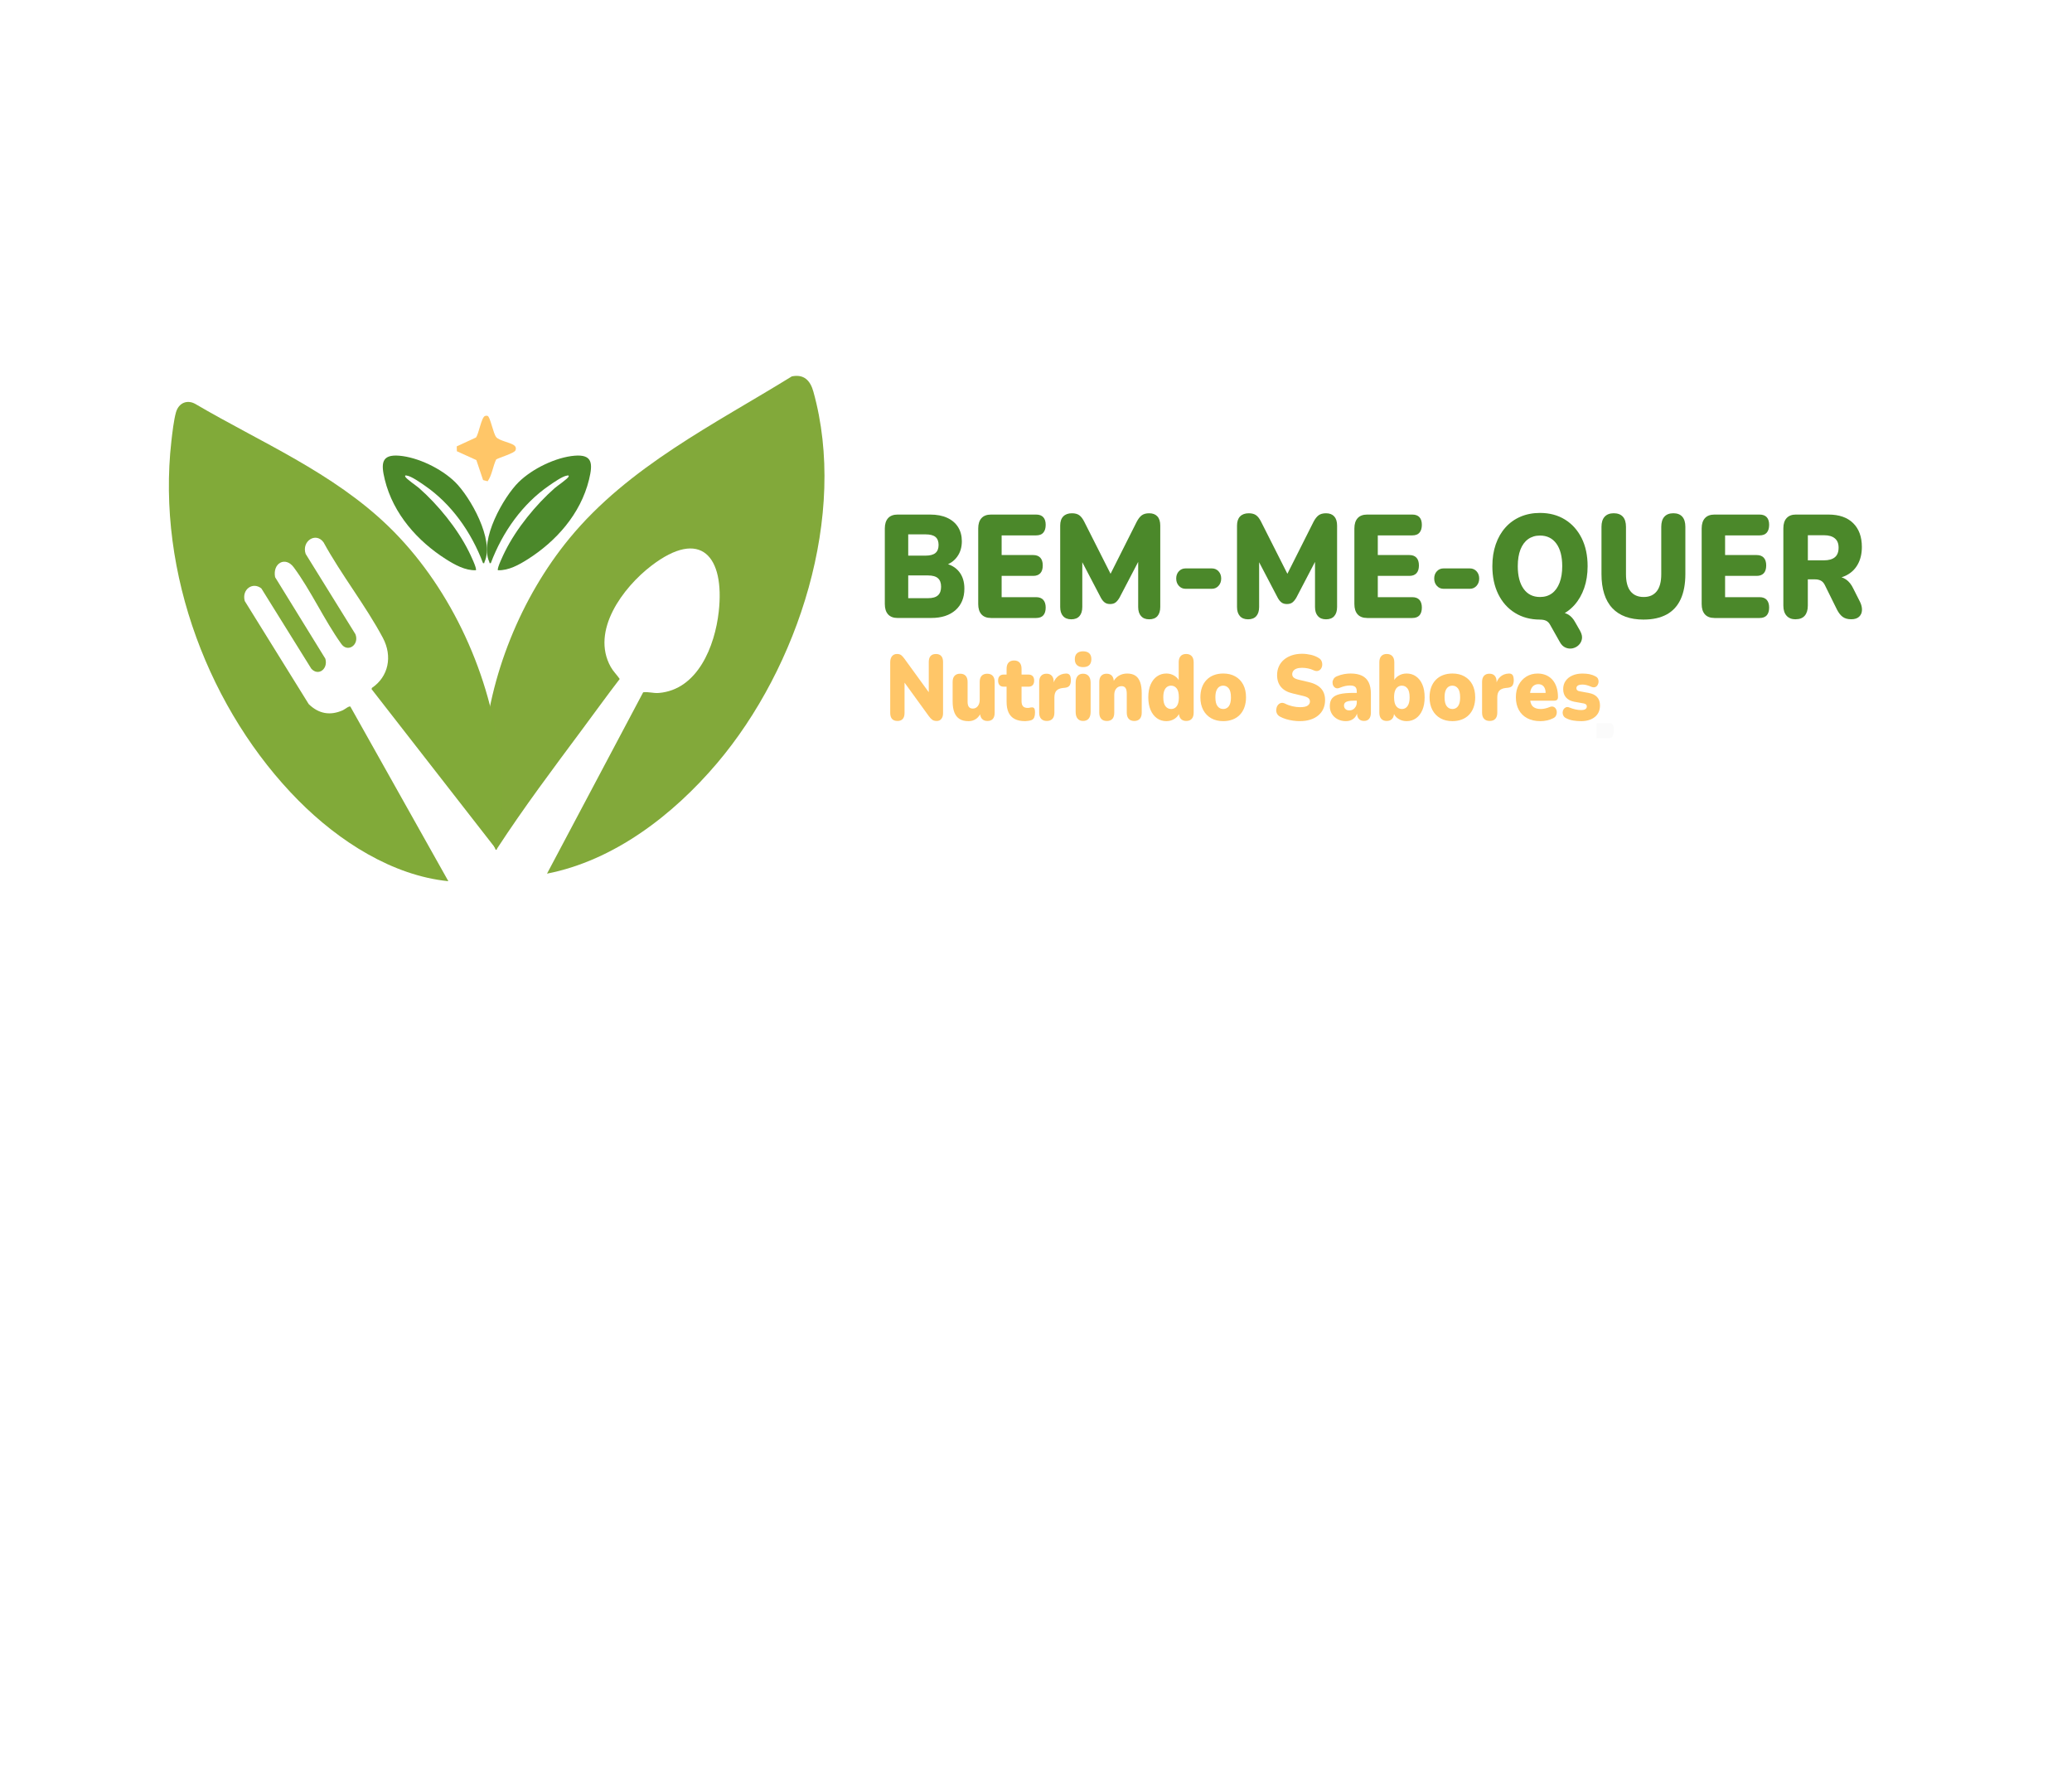
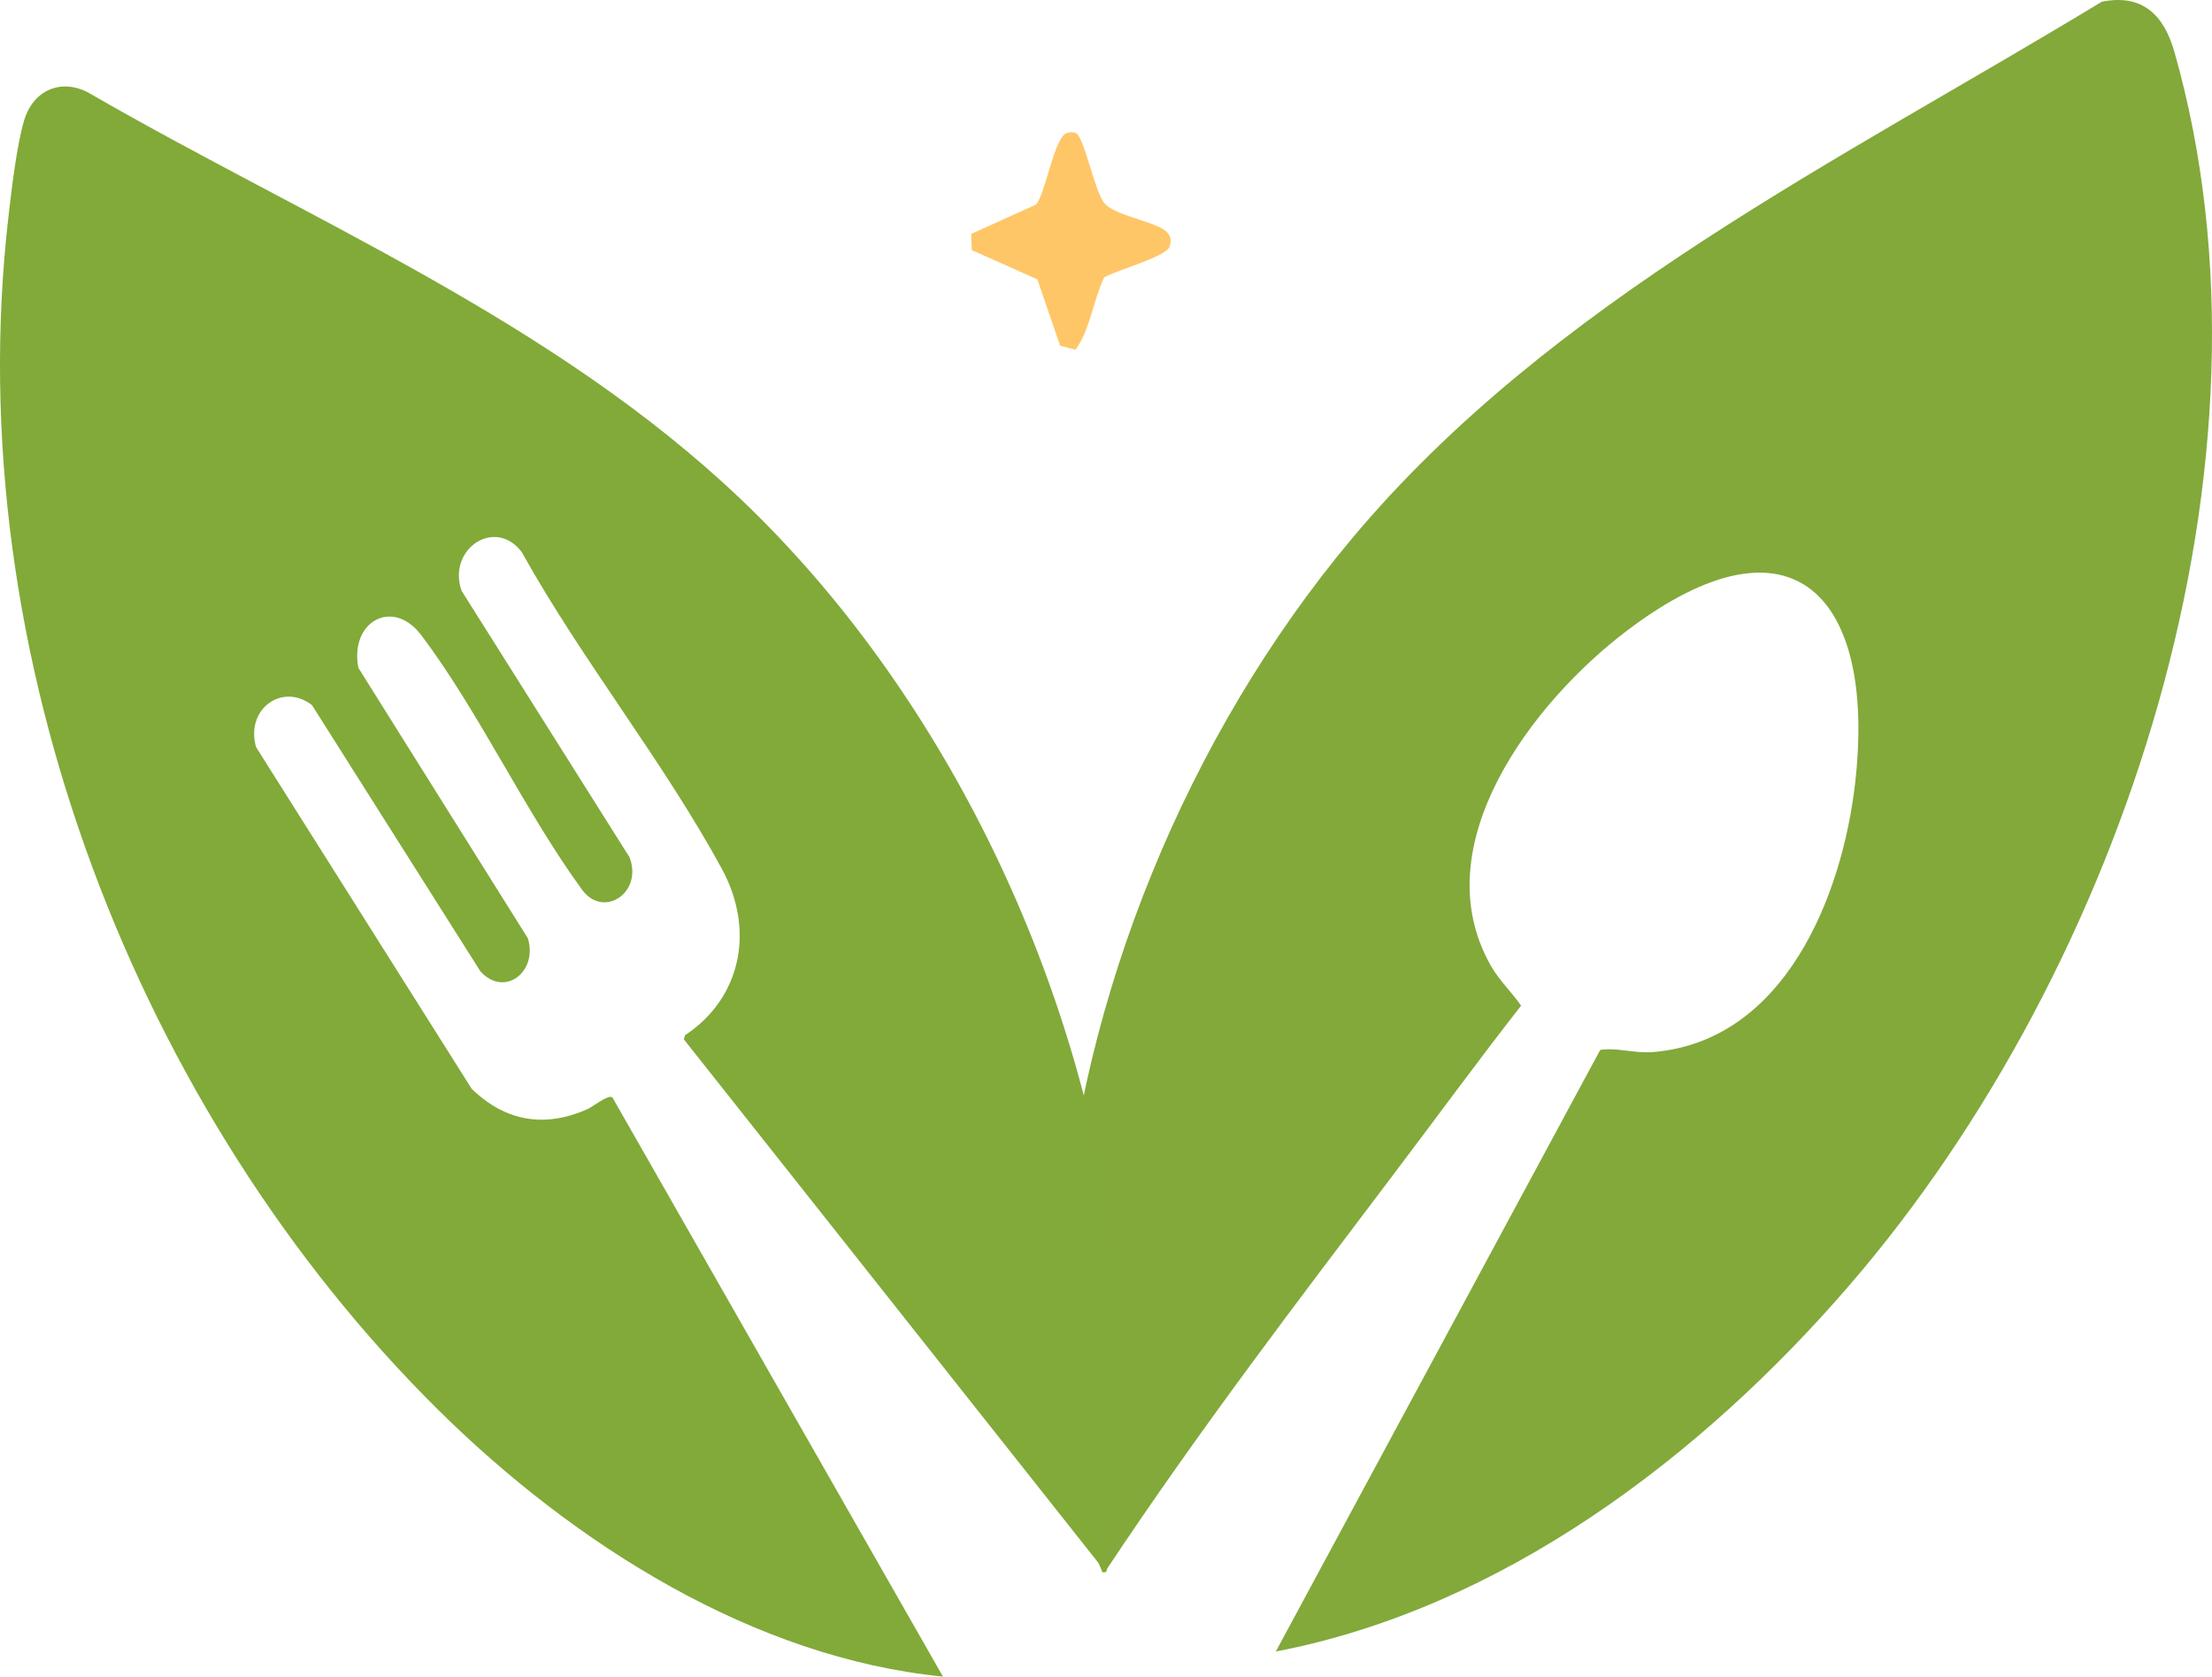
- <svg xmlns="http://www.w3.org/2000/svg" width="284" height="243" viewBox="0 0 284 243" fill="none">
-   <path d="M123.03 84.686C122.459 84.686 122.023 84.52 121.725 84.193C121.428 83.865 121.278 83.393 121.278 82.776V72.424C121.278 71.806 121.428 71.334 121.725 71.006C122.023 70.679 122.459 70.514 123.03 70.514H127.479C128.402 70.514 129.191 70.664 129.84 70.966C130.49 71.267 130.987 71.693 131.326 72.241C131.665 72.792 131.836 73.435 131.836 74.171C131.836 75.003 131.621 75.713 131.189 76.301C130.758 76.892 130.172 77.292 129.43 77.507V77.185C130.306 77.359 130.984 77.748 131.463 78.35C131.944 78.953 132.183 79.724 132.183 80.663C132.183 81.909 131.778 82.892 130.971 83.608C130.161 84.323 129.059 84.683 127.66 84.683H123.027L123.03 84.686ZM124.486 76.142H126.877C127.484 76.142 127.931 76.02 128.218 75.78C128.505 75.539 128.647 75.171 128.647 74.675C128.647 74.18 128.505 73.815 128.218 73.58C127.931 73.345 127.484 73.229 126.877 73.229H124.486V76.145V76.142ZM124.486 81.973H127.203C127.823 81.973 128.276 81.843 128.562 81.582C128.849 81.321 128.991 80.93 128.991 80.405C128.991 79.88 128.849 79.495 128.562 79.24C128.276 78.985 127.823 78.857 127.203 78.857H124.486V81.973Z" fill="#4B882A" />
-   <path d="M135.831 84.686C135.26 84.686 134.824 84.52 134.527 84.193C134.229 83.865 134.08 83.393 134.08 82.776V72.424C134.08 71.806 134.229 71.334 134.527 71.006C134.824 70.679 135.26 70.514 135.831 70.514H142.013C142.45 70.514 142.778 70.635 142.999 70.876C143.22 71.117 143.328 71.467 143.328 71.922C143.328 72.377 143.218 72.751 142.999 72.997C142.781 73.247 142.452 73.368 142.013 73.368H137.29V76.061H141.613C142.039 76.061 142.363 76.183 142.589 76.423C142.813 76.663 142.926 77.02 142.926 77.49C142.926 77.959 142.813 78.313 142.589 78.556C142.363 78.797 142.039 78.918 141.613 78.918H137.29V81.834H142.013C142.45 81.834 142.778 81.959 142.999 82.205C143.218 82.454 143.328 82.805 143.328 83.26C143.328 83.715 143.218 84.083 142.999 84.326C142.781 84.567 142.452 84.689 142.013 84.689H135.831V84.686Z" fill="#4B882A" />
-   <path d="M146.831 84.868C146.344 84.868 145.971 84.72 145.708 84.425C145.445 84.129 145.316 83.715 145.316 83.179V72.024C145.316 71.473 145.455 71.056 145.737 70.769C146.015 70.482 146.412 70.337 146.923 70.337C147.349 70.337 147.685 70.427 147.935 70.609C148.185 70.789 148.411 71.088 148.619 71.505L152.54 79.263H151.901L155.803 71.505C156.021 71.09 156.255 70.792 156.505 70.609C156.755 70.43 157.091 70.337 157.517 70.337C158.004 70.337 158.377 70.482 158.64 70.769C158.901 71.059 159.032 71.476 159.032 72.024V83.179C159.032 83.715 158.903 84.129 158.648 84.425C158.393 84.72 158.014 84.868 157.517 84.868C157.02 84.868 156.658 84.72 156.397 84.425C156.134 84.129 156.005 83.715 156.005 83.179V76.264H156.389L153.452 81.892C153.281 82.187 153.102 82.408 152.913 82.555C152.724 82.703 152.471 82.776 152.156 82.776C151.84 82.776 151.603 82.703 151.409 82.555C151.214 82.408 151.038 82.187 150.88 81.892L147.925 76.243H148.345V83.179C148.345 83.715 148.216 84.129 147.961 84.425C147.706 84.72 147.33 84.868 146.831 84.868Z" fill="#4B882A" />
-   <path d="M162.495 80.686C162.13 80.686 161.827 80.553 161.583 80.284C161.338 80.017 161.217 79.681 161.217 79.278C161.217 78.875 161.338 78.545 161.583 78.284C161.825 78.023 162.13 77.893 162.495 77.893H166.106C166.471 77.893 166.774 78.023 167.018 78.284C167.26 78.545 167.384 78.878 167.384 79.278C167.384 79.678 167.263 80.014 167.018 80.284C166.774 80.553 166.471 80.686 166.106 80.686H162.495Z" fill="#4B882A" />
-   <path d="M171.068 84.868C170.581 84.868 170.208 84.72 169.945 84.425C169.682 84.129 169.553 83.715 169.553 83.179V72.024C169.553 71.473 169.693 71.056 169.974 70.769C170.253 70.482 170.65 70.337 171.16 70.337C171.586 70.337 171.923 70.427 172.172 70.609C172.422 70.789 172.648 71.088 172.856 71.505L176.777 79.263H176.138L180.04 71.505C180.258 71.09 180.492 70.792 180.742 70.609C180.992 70.43 181.329 70.337 181.755 70.337C182.241 70.337 182.615 70.482 182.878 70.769C183.138 71.059 183.269 71.476 183.269 72.024V83.179C183.269 83.715 183.141 84.129 182.885 84.425C182.63 84.72 182.252 84.868 181.755 84.868C181.258 84.868 180.895 84.72 180.634 84.425C180.372 84.129 180.243 83.715 180.243 83.179V76.264H180.627L177.689 81.892C177.518 82.187 177.34 82.408 177.15 82.555C176.961 82.703 176.708 82.776 176.393 82.776C176.077 82.776 175.841 82.703 175.646 82.555C175.451 82.408 175.275 82.187 175.118 81.892L172.162 76.243H172.583V83.179C172.583 83.715 172.454 84.129 172.199 84.425C171.944 84.72 171.568 84.868 171.068 84.868Z" fill="#4B882A" />
-   <path d="M187.39 84.686C186.819 84.686 186.383 84.52 186.086 84.193C185.789 83.865 185.639 83.393 185.639 82.776V72.424C185.639 71.806 185.789 71.334 186.086 71.006C186.383 70.679 186.819 70.514 187.39 70.514H193.572C194.009 70.514 194.337 70.635 194.558 70.876C194.779 71.117 194.887 71.467 194.887 71.922C194.887 72.377 194.777 72.751 194.558 72.997C194.34 73.247 194.011 73.368 193.572 73.368H188.849V76.061H193.173C193.599 76.061 193.922 76.183 194.148 76.423C194.372 76.663 194.485 77.02 194.485 77.49C194.485 77.959 194.372 78.313 194.148 78.556C193.922 78.797 193.599 78.918 193.173 78.918H188.849V81.834H193.572C194.009 81.834 194.337 81.959 194.558 82.205C194.777 82.454 194.887 82.805 194.887 83.26C194.887 83.715 194.777 84.083 194.558 84.326C194.34 84.567 194.011 84.689 193.572 84.689H187.39V84.686Z" fill="#4B882A" />
-   <path d="M197.859 80.686C197.493 80.686 197.191 80.553 196.946 80.284C196.702 80.017 196.581 79.681 196.581 79.278C196.581 78.875 196.702 78.545 196.946 78.284C197.188 78.023 197.493 77.893 197.859 77.893H201.469C201.835 77.893 202.137 78.023 202.382 78.284C202.623 78.545 202.747 78.878 202.747 79.278C202.747 79.678 202.626 80.014 202.382 80.284C202.137 80.553 201.835 80.686 201.469 80.686H197.859Z" fill="#4B882A" />
-   <path d="M211.083 84.906C209.781 84.906 208.64 84.602 207.654 83.99C206.668 83.382 205.905 82.526 205.363 81.428C204.822 80.33 204.551 79.049 204.551 77.588C204.551 76.49 204.706 75.49 205.016 74.594C205.327 73.696 205.771 72.925 206.347 72.282C206.925 71.638 207.614 71.145 208.416 70.803C209.218 70.462 210.107 70.29 211.08 70.29C212.382 70.29 213.52 70.592 214.499 71.195C215.477 71.798 216.239 72.647 216.786 73.736C217.333 74.829 217.607 76.113 217.607 77.585C217.607 78.684 217.452 79.683 217.141 80.579C216.831 81.475 216.387 82.251 215.811 82.9C215.232 83.55 214.543 84.045 213.741 84.387C212.939 84.729 212.05 84.9 211.078 84.9L211.083 84.906ZM211.083 81.811C211.727 81.811 212.274 81.643 212.724 81.309C213.173 80.976 213.52 80.492 213.762 79.863C214.004 79.234 214.128 78.475 214.128 77.591C214.128 76.264 213.86 75.232 213.326 74.496C212.789 73.76 212.043 73.391 211.083 73.391C210.449 73.391 209.907 73.557 209.45 73.884C208.995 74.212 208.645 74.687 208.401 75.31C208.159 75.933 208.035 76.692 208.035 77.591C208.035 78.918 208.303 79.953 208.837 80.695C209.371 81.44 210.12 81.811 211.08 81.811H211.083ZM216.589 86.474C216.807 86.877 216.886 87.242 216.826 87.569C216.765 87.897 216.616 88.175 216.379 88.404C216.142 88.633 215.861 88.778 215.54 88.847C215.217 88.914 214.898 88.882 214.583 88.746C214.267 88.613 214.004 88.358 213.799 87.981L212.45 85.59C212.316 85.349 212.14 85.175 211.922 85.068C211.703 84.961 211.417 84.909 211.064 84.909L213.563 83.883C214.109 83.883 214.572 83.993 214.948 84.213C215.324 84.433 215.648 84.793 215.916 85.288L216.592 86.474H216.589Z" fill="#4B882A" />
-   <path d="M225.288 84.906C224.352 84.906 223.524 84.775 222.808 84.515C222.091 84.254 221.486 83.862 220.994 83.338C220.502 82.816 220.132 82.161 219.882 81.379C219.632 80.593 219.508 79.686 219.508 78.655V72.203C219.508 71.586 219.653 71.122 219.947 70.806C220.239 70.49 220.652 70.334 221.189 70.334C221.725 70.334 222.151 70.49 222.438 70.806C222.724 71.122 222.866 71.586 222.866 72.203V78.695C222.866 79.727 223.074 80.504 223.487 81.025C223.9 81.547 224.502 81.811 225.293 81.811C226.085 81.811 226.666 81.55 227.082 81.025C227.494 80.504 227.702 79.727 227.702 78.695V72.203C227.702 71.586 227.844 71.122 228.131 70.806C228.417 70.49 228.828 70.334 229.362 70.334C229.895 70.334 230.303 70.49 230.584 70.806C230.863 71.122 231.005 71.586 231.005 72.203V78.655C231.005 80.034 230.789 81.191 230.358 82.121C229.927 83.051 229.285 83.749 228.433 84.21C227.581 84.671 226.537 84.903 225.296 84.903L225.288 84.906Z" fill="#4B882A" />
-   <path d="M234.992 84.686C234.421 84.686 233.984 84.52 233.687 84.193C233.39 83.865 233.24 83.393 233.24 82.776V72.424C233.24 71.806 233.39 71.334 233.687 71.006C233.984 70.679 234.421 70.514 234.992 70.514H241.174C241.61 70.514 241.939 70.635 242.16 70.876C242.381 71.117 242.489 71.467 242.489 71.922C242.489 72.377 242.378 72.751 242.16 72.997C241.942 73.247 241.613 73.368 241.174 73.368H236.451V76.061H240.774C241.2 76.061 241.524 76.183 241.75 76.423C241.973 76.663 242.086 77.02 242.086 77.49C242.086 77.959 241.973 78.313 241.75 78.556C241.524 78.797 241.2 78.918 240.774 78.918H236.451V81.834H241.174C241.61 81.834 241.939 81.959 242.16 82.205C242.378 82.454 242.489 82.805 242.489 83.26C242.489 83.715 242.378 84.083 242.16 84.326C241.942 84.567 241.613 84.689 241.174 84.689H234.992V84.686Z" fill="#4B882A" />
-   <path d="M246.117 84.868C245.581 84.868 245.168 84.703 244.876 84.376C244.584 84.048 244.437 83.587 244.437 82.999V72.386C244.437 71.783 244.587 71.319 244.884 70.998C245.181 70.676 245.599 70.514 246.133 70.514H250.619C252.079 70.514 253.207 70.905 254.004 71.69C254.8 72.476 255.197 73.562 255.197 74.957C255.197 75.855 255.019 76.635 254.658 77.298C254.301 77.962 253.783 78.472 253.107 78.826C252.431 79.182 251.603 79.359 250.617 79.359L250.764 78.996H251.64C252.163 78.996 252.626 79.133 253.025 79.408C253.428 79.683 253.762 80.101 254.027 80.663L254.94 82.471C255.134 82.86 255.226 83.239 255.213 83.608C255.2 83.976 255.071 84.277 254.821 84.512C254.572 84.746 254.211 84.862 253.735 84.862C253.259 84.862 252.875 84.755 252.578 84.541C252.281 84.326 252.016 83.99 251.784 83.535L250.125 80.179C249.98 79.883 249.794 79.68 249.567 79.565C249.341 79.452 249.084 79.394 248.792 79.394H247.79V82.993C247.79 83.584 247.65 84.042 247.372 84.37C247.093 84.697 246.672 84.862 246.112 84.862L246.117 84.868ZM247.795 76.785H250.02C250.664 76.785 251.156 76.643 251.498 76.362C251.837 76.081 252.008 75.646 252.008 75.055C252.008 74.464 251.837 74.067 251.498 73.78C251.156 73.493 250.664 73.348 250.02 73.348H247.795V76.785Z" fill="#4B882A" />
-   <path d="M123.006 98.797C122.683 98.797 122.438 98.704 122.27 98.519C122.102 98.333 122.018 98.058 122.018 97.693V90.775C122.018 90.404 122.102 90.117 122.27 89.917C122.438 89.717 122.662 89.619 122.938 89.619C123.183 89.619 123.374 89.671 123.514 89.772C123.653 89.874 123.806 90.045 123.974 90.279L127.627 95.308H127.303V90.711C127.303 90.355 127.385 90.085 127.55 89.9C127.716 89.714 127.958 89.622 128.281 89.622C128.605 89.622 128.847 89.714 129.012 89.9C129.178 90.085 129.26 90.358 129.26 90.711V97.745C129.26 98.067 129.183 98.322 129.028 98.513C128.876 98.704 128.668 98.8 128.405 98.8C128.142 98.8 127.939 98.748 127.79 98.641C127.64 98.533 127.479 98.368 127.311 98.139L123.658 93.099H123.982V97.696C123.982 98.061 123.9 98.336 123.735 98.522C123.569 98.707 123.327 98.8 123.004 98.8L123.006 98.797Z" fill="#FFC668" />
-   <path d="M132.728 98.823C132.236 98.823 131.834 98.725 131.518 98.525C131.203 98.325 130.966 98.029 130.811 97.629C130.653 97.232 130.574 96.728 130.574 96.119V93.453C130.574 93.079 130.664 92.798 130.84 92.61C131.016 92.418 131.271 92.323 131.6 92.323C131.928 92.323 132.184 92.418 132.36 92.61C132.536 92.801 132.625 93.082 132.625 93.453V96.183C132.625 96.487 132.683 96.716 132.799 96.87C132.915 97.024 133.093 97.099 133.341 97.099C133.617 97.099 133.843 96.989 134.019 96.769C134.195 96.548 134.285 96.255 134.285 95.893V93.456C134.285 93.082 134.374 92.801 134.55 92.613C134.726 92.421 134.981 92.326 135.31 92.326C135.639 92.326 135.894 92.421 136.07 92.613C136.246 92.804 136.336 93.085 136.336 93.456V97.658C136.336 98.42 136.004 98.8 135.344 98.8C135.021 98.8 134.771 98.702 134.595 98.507C134.419 98.313 134.329 98.029 134.329 97.658V96.922L134.513 97.545C134.345 97.96 134.108 98.278 133.806 98.499C133.504 98.719 133.143 98.829 132.728 98.829V98.823Z" fill="#FFC668" />
-   <path d="M140.504 98.823C139.928 98.823 139.455 98.725 139.081 98.53C138.708 98.336 138.429 98.041 138.245 97.649C138.061 97.255 137.969 96.763 137.969 96.171V94.102H137.577C137.333 94.102 137.141 94.03 137.007 93.888C136.873 93.743 136.804 93.537 136.804 93.264C136.804 92.992 136.873 92.789 137.007 92.65C137.141 92.511 137.33 92.441 137.577 92.441H137.969V91.653C137.969 91.282 138.056 90.998 138.235 90.804C138.411 90.61 138.663 90.511 138.995 90.511C139.326 90.511 139.578 90.61 139.755 90.804C139.931 90.998 140.02 91.282 140.02 91.653V92.441H140.964C141.217 92.441 141.411 92.511 141.545 92.65C141.68 92.789 141.748 92.995 141.748 93.264C141.748 93.534 141.68 93.743 141.545 93.888C141.411 94.032 141.217 94.102 140.964 94.102H140.02V96.096C140.02 96.409 140.089 96.641 140.223 96.789C140.357 96.936 140.57 97.012 140.862 97.012C140.97 97.012 141.072 97 141.172 96.974C141.272 96.948 141.364 96.936 141.448 96.936C141.572 96.928 141.672 96.968 141.748 97.058C141.824 97.148 141.864 97.348 141.864 97.661C141.864 97.916 141.829 98.127 141.761 98.301C141.693 98.475 141.569 98.6 141.393 98.675C141.285 98.719 141.14 98.754 140.956 98.782C140.772 98.811 140.622 98.826 140.507 98.826L140.504 98.823Z" fill="#FFC668" />
-   <path d="M143.486 98.797C143.147 98.797 142.889 98.698 142.707 98.504C142.526 98.31 142.437 98.026 142.437 97.655V93.453C142.437 93.087 142.523 92.809 142.697 92.615C142.87 92.421 143.118 92.322 143.441 92.322C143.764 92.322 144.009 92.421 144.177 92.615C144.346 92.809 144.43 93.09 144.43 93.453V93.974H144.314C144.39 93.467 144.588 93.064 144.908 92.769C145.227 92.473 145.624 92.317 146.1 92.299C146.323 92.29 146.489 92.351 146.602 92.482C146.712 92.612 146.773 92.856 146.781 93.212C146.781 93.516 146.723 93.757 146.607 93.937C146.491 94.113 146.273 94.221 145.95 94.252L145.684 94.279C145.277 94.322 144.982 94.447 144.798 94.652C144.614 94.861 144.522 95.165 144.522 95.574V97.655C144.522 98.029 144.432 98.31 144.256 98.504C144.08 98.698 143.822 98.797 143.483 98.797H143.486Z" fill="#FFC668" />
-   <path d="M148.451 91.421C148.09 91.421 147.812 91.329 147.614 91.143C147.417 90.957 147.32 90.685 147.32 90.332C147.32 89.978 147.417 89.717 147.614 89.532C147.809 89.346 148.088 89.253 148.451 89.253C148.813 89.253 149.111 89.346 149.303 89.532C149.495 89.717 149.589 89.984 149.589 90.332C149.589 90.679 149.492 90.957 149.303 91.143C149.111 91.329 148.827 91.421 148.451 91.421ZM148.451 98.797C148.127 98.797 147.877 98.69 147.701 98.478C147.525 98.267 147.436 97.962 147.436 97.565V93.554C147.436 93.157 147.525 92.853 147.701 92.641C147.877 92.43 148.127 92.323 148.451 92.323C148.774 92.323 149.037 92.43 149.216 92.641C149.397 92.853 149.487 93.157 149.487 93.554V97.565C149.487 97.962 149.397 98.267 149.221 98.478C149.045 98.69 148.787 98.797 148.451 98.797Z" fill="#FFC668" />
-   <path d="M151.688 98.797C151.364 98.797 151.115 98.698 150.938 98.504C150.762 98.31 150.673 98.026 150.673 97.655V93.453C150.673 93.088 150.76 92.809 150.933 92.615C151.107 92.421 151.354 92.323 151.677 92.323C152.001 92.323 152.245 92.421 152.414 92.615C152.582 92.809 152.666 93.091 152.666 93.453V94.05L152.54 93.528C152.724 93.131 152.987 92.827 153.329 92.615C153.671 92.404 154.06 92.299 154.499 92.299C154.938 92.299 155.325 92.395 155.617 92.586C155.908 92.778 156.127 93.073 156.274 93.476C156.419 93.879 156.492 94.383 156.492 94.992V97.658C156.492 98.032 156.403 98.313 156.227 98.507C156.05 98.701 155.795 98.8 155.467 98.8C155.138 98.8 154.883 98.701 154.707 98.507C154.531 98.313 154.441 98.029 154.441 97.658V95.082C154.441 94.702 154.381 94.43 154.262 94.27C154.144 94.111 153.968 94.029 153.739 94.029C153.431 94.029 153.187 94.137 153.003 94.354C152.819 94.569 152.727 94.861 152.727 95.224V97.661C152.727 98.423 152.382 98.803 151.691 98.803L151.688 98.797Z" fill="#FFC668" />
-   <path d="M159.866 98.823C159.382 98.823 158.954 98.693 158.583 98.429C158.209 98.165 157.918 97.788 157.707 97.299C157.497 96.809 157.392 96.229 157.392 95.56C157.392 94.89 157.497 94.29 157.707 93.809C157.918 93.325 158.209 92.954 158.583 92.691C158.956 92.43 159.382 92.296 159.866 92.296C160.289 92.296 160.668 92.407 161.007 92.627C161.347 92.847 161.573 93.131 161.686 93.476H161.56V90.76C161.56 90.39 161.649 90.106 161.825 89.911C162.001 89.717 162.256 89.619 162.585 89.619C162.914 89.619 163.158 89.717 163.34 89.911C163.521 90.106 163.611 90.39 163.611 90.76V97.655C163.611 98.029 163.524 98.31 163.35 98.504C163.177 98.698 162.927 98.797 162.596 98.797C162.264 98.797 162.022 98.698 161.846 98.504C161.67 98.31 161.581 98.026 161.581 97.655V96.931L161.707 97.554C161.599 97.933 161.375 98.241 161.034 98.475C160.692 98.707 160.303 98.823 159.863 98.823H159.866ZM160.523 97.16C160.731 97.16 160.915 97.102 161.076 96.989C161.236 96.876 161.362 96.702 161.449 96.467C161.539 96.235 161.581 95.931 161.581 95.56C161.581 94.992 161.481 94.583 161.281 94.334C161.081 94.085 160.829 93.96 160.521 93.96C160.313 93.96 160.129 94.015 159.969 94.125C159.808 94.235 159.682 94.406 159.587 94.638C159.495 94.87 159.448 95.177 159.448 95.56C159.448 96.119 159.548 96.525 159.748 96.78C159.948 97.035 160.205 97.16 160.518 97.16H160.523Z" fill="#FFC668" />
-   <path d="M167.663 98.823C167.034 98.823 166.485 98.693 166.017 98.429C165.548 98.165 165.183 97.788 164.923 97.299C164.662 96.809 164.531 96.229 164.531 95.56C164.531 95.052 164.604 94.597 164.749 94.195C164.894 93.792 165.107 93.45 165.383 93.166C165.659 92.882 165.99 92.667 166.374 92.519C166.758 92.372 167.187 92.296 167.665 92.296C168.294 92.296 168.843 92.427 169.311 92.691C169.78 92.954 170.142 93.328 170.4 93.815C170.658 94.302 170.787 94.884 170.787 95.56C170.787 96.058 170.713 96.513 170.568 96.919C170.424 97.325 170.213 97.67 169.94 97.954C169.666 98.238 169.338 98.452 168.949 98.6C168.559 98.748 168.133 98.823 167.665 98.823H167.663ZM167.663 97.159C167.87 97.159 168.054 97.102 168.215 96.989C168.375 96.876 168.502 96.702 168.588 96.467C168.678 96.235 168.72 95.931 168.72 95.56C168.72 94.992 168.62 94.583 168.42 94.334C168.22 94.085 167.968 93.96 167.66 93.96C167.452 93.96 167.268 94.015 167.108 94.125C166.947 94.235 166.821 94.406 166.727 94.638C166.634 94.87 166.587 95.177 166.587 95.56C166.587 96.119 166.687 96.525 166.887 96.78C167.087 97.035 167.344 97.159 167.657 97.159H167.663Z" fill="#FFC668" />
-   <path d="M178.181 98.823C177.873 98.823 177.553 98.8 177.219 98.753C176.885 98.707 176.569 98.637 176.269 98.545C175.969 98.452 175.701 98.342 175.462 98.214C175.254 98.104 175.11 97.959 175.023 97.777C174.936 97.594 174.907 97.403 174.931 97.2C174.954 96.997 175.018 96.817 175.125 96.661C175.233 96.504 175.375 96.397 175.551 96.342C175.728 96.287 175.927 96.316 176.151 96.426C176.443 96.58 176.774 96.696 177.142 96.783C177.51 96.87 177.858 96.91 178.178 96.91C178.686 96.91 179.041 96.838 179.243 96.687C179.446 96.539 179.548 96.354 179.548 96.133C179.548 95.939 179.477 95.783 179.335 95.664C179.193 95.545 178.941 95.444 178.581 95.36L177.234 95.041C176.498 94.873 175.948 94.574 175.588 94.151C175.228 93.728 175.046 93.183 175.046 92.514C175.046 92.073 175.128 91.673 175.294 91.314C175.459 90.954 175.693 90.647 175.996 90.392C176.298 90.137 176.661 89.943 177.079 89.801C177.497 89.662 177.965 89.592 178.478 89.592C178.878 89.592 179.283 89.642 179.693 89.737C180.103 89.836 180.458 89.981 180.758 90.175C180.934 90.276 181.06 90.415 181.139 90.595C181.216 90.772 181.247 90.957 181.231 91.149C181.216 91.34 181.155 91.505 181.053 91.65C180.95 91.795 180.811 91.891 180.637 91.937C180.464 91.983 180.258 91.951 180.022 91.841C179.798 91.731 179.548 91.65 179.267 91.595C178.986 91.54 178.715 91.514 178.454 91.514C178.17 91.514 177.929 91.549 177.729 91.621C177.529 91.693 177.376 91.798 177.274 91.931C177.171 92.067 177.119 92.224 177.119 92.401C177.119 92.577 177.187 92.728 177.321 92.85C177.455 92.972 177.702 93.076 178.065 93.16L179.401 93.476C180.145 93.653 180.703 93.945 181.071 94.351C181.439 94.757 181.623 95.287 181.623 95.939C181.623 96.38 181.542 96.777 181.381 97.133C181.221 97.49 180.989 97.791 180.69 98.04C180.39 98.29 180.03 98.484 179.606 98.617C179.183 98.753 178.707 98.82 178.178 98.82L178.181 98.823Z" fill="#FFC668" />
-   <path d="M184.493 98.823C184.053 98.823 183.669 98.733 183.336 98.556C183.002 98.38 182.741 98.136 182.552 97.826C182.363 97.516 182.271 97.165 182.271 96.765C182.271 96.307 182.378 95.948 182.594 95.687C182.81 95.426 183.154 95.238 183.63 95.122C184.106 95.009 184.74 94.951 185.531 94.951H186.165V96.018H185.531C185.231 96.018 184.984 96.041 184.787 96.087C184.59 96.133 184.448 96.206 184.356 96.305C184.264 96.403 184.216 96.528 184.216 96.678C184.216 96.873 184.28 97.035 184.406 97.159C184.532 97.287 184.716 97.351 184.953 97.351C185.145 97.351 185.316 97.304 185.465 97.212C185.615 97.119 185.736 96.989 185.828 96.823C185.92 96.658 185.968 96.467 185.968 96.247V94.774C185.968 94.47 185.897 94.253 185.755 94.128C185.613 94.001 185.368 93.937 185.024 93.937C184.84 93.937 184.632 93.96 184.401 94.006C184.169 94.053 183.914 94.137 183.63 94.253C183.422 94.337 183.246 94.351 183.099 94.29C182.954 94.232 182.839 94.131 182.76 93.986C182.678 93.841 182.641 93.685 182.644 93.516C182.647 93.348 182.697 93.186 182.794 93.032C182.888 92.879 183.038 92.763 183.238 92.676C183.606 92.522 183.946 92.421 184.259 92.372C184.569 92.32 184.855 92.296 185.116 92.296C185.744 92.296 186.265 92.395 186.678 92.595C187.088 92.795 187.396 93.099 187.598 93.508C187.801 93.919 187.903 94.447 187.903 95.087V97.652C187.903 98.026 187.822 98.307 187.661 98.501C187.501 98.695 187.267 98.794 186.959 98.794C186.651 98.794 186.404 98.695 186.239 98.501C186.073 98.307 185.991 98.023 185.991 97.652V97.322L186.06 97.499C186.02 97.771 185.934 98.003 185.794 98.197C185.655 98.391 185.476 98.545 185.252 98.655C185.029 98.765 184.777 98.82 184.493 98.82V98.823Z" fill="#FFC668" />
-   <path d="M192.797 98.823C192.358 98.823 191.968 98.707 191.627 98.475C191.285 98.243 191.061 97.936 190.953 97.554L191.08 97.032V97.655C191.08 98.029 190.993 98.31 190.819 98.504C190.646 98.698 190.399 98.797 190.075 98.797C189.752 98.797 189.494 98.698 189.32 98.504C189.147 98.31 189.06 98.026 189.06 97.655V90.76C189.06 90.39 189.149 90.106 189.326 89.911C189.502 89.717 189.752 89.619 190.075 89.619C190.399 89.619 190.661 89.717 190.84 89.911C191.022 90.106 191.111 90.39 191.111 90.76V93.476H190.972C191.087 93.128 191.314 92.847 191.65 92.627C191.987 92.407 192.368 92.296 192.792 92.296C193.283 92.296 193.715 92.427 194.088 92.691C194.461 92.954 194.751 93.325 194.958 93.809C195.166 94.29 195.269 94.876 195.269 95.56C195.269 96.244 195.166 96.809 194.958 97.299C194.751 97.788 194.461 98.165 194.088 98.429C193.715 98.69 193.283 98.823 192.792 98.823H192.797ZM192.152 97.16C192.36 97.16 192.542 97.102 192.699 96.989C192.857 96.876 192.981 96.702 193.073 96.467C193.165 96.235 193.212 95.931 193.212 95.56C193.212 94.992 193.112 94.583 192.912 94.334C192.713 94.085 192.46 93.96 192.152 93.96C191.945 93.96 191.761 94.015 191.6 94.125C191.44 94.235 191.311 94.406 191.219 94.638C191.127 94.87 191.08 95.177 191.08 95.56C191.08 96.119 191.18 96.525 191.379 96.78C191.579 97.035 191.837 97.16 192.152 97.16Z" fill="#FFC668" />
-   <path d="M199.076 98.823C198.448 98.823 197.898 98.693 197.43 98.429C196.962 98.165 196.596 97.788 196.336 97.299C196.076 96.809 195.944 96.229 195.944 95.56C195.944 95.052 196.018 94.597 196.163 94.195C196.307 93.792 196.52 93.45 196.796 93.166C197.072 92.882 197.404 92.667 197.788 92.519C198.172 92.372 198.6 92.296 199.079 92.296C199.707 92.296 200.257 92.427 200.725 92.691C201.193 92.954 201.556 93.328 201.814 93.815C202.071 94.302 202.2 94.884 202.2 95.56C202.2 96.058 202.127 96.513 201.982 96.919C201.837 97.325 201.627 97.67 201.353 97.954C201.08 98.238 200.751 98.452 200.362 98.6C199.973 98.748 199.547 98.823 199.079 98.823H199.076ZM199.076 97.159C199.284 97.159 199.468 97.102 199.628 96.989C199.789 96.876 199.915 96.702 200.002 96.467C200.091 96.235 200.133 95.931 200.133 95.56C200.133 94.992 200.033 94.583 199.834 94.334C199.634 94.085 199.381 93.96 199.074 93.96C198.866 93.96 198.682 94.015 198.521 94.125C198.361 94.235 198.235 94.406 198.14 94.638C198.048 94.87 198.001 95.177 198.001 95.56C198.001 96.119 198.101 96.525 198.3 96.78C198.5 97.035 198.758 97.159 199.071 97.159H199.076Z" fill="#FFC668" />
-   <path d="M204.191 98.797C203.852 98.797 203.594 98.698 203.412 98.504C203.231 98.31 203.142 98.026 203.142 97.655V93.453C203.142 93.087 203.228 92.809 203.402 92.615C203.575 92.421 203.823 92.322 204.146 92.322C204.47 92.322 204.714 92.421 204.882 92.615C205.051 92.809 205.135 93.09 205.135 93.453V93.974H205.019C205.095 93.467 205.293 93.064 205.613 92.769C205.932 92.473 206.329 92.317 206.805 92.299C207.028 92.29 207.194 92.351 207.307 92.482C207.417 92.612 207.478 92.856 207.486 93.212C207.486 93.516 207.428 93.757 207.312 93.937C207.196 94.113 206.978 94.221 206.655 94.252L206.389 94.279C205.982 94.322 205.687 94.447 205.503 94.652C205.319 94.861 205.227 95.165 205.227 95.574V97.655C205.227 98.029 205.137 98.31 204.961 98.504C204.785 98.698 204.527 98.797 204.188 98.797H204.191Z" fill="#FFC668" />
-   <path d="M211.125 98.823C210.433 98.823 209.837 98.69 209.334 98.423C208.832 98.156 208.445 97.777 208.177 97.287C207.909 96.797 207.775 96.218 207.775 95.548C207.775 94.879 207.904 94.34 208.161 93.853C208.419 93.366 208.772 92.986 209.221 92.711C209.671 92.436 210.184 92.299 210.76 92.299C211.183 92.299 211.567 92.375 211.911 92.522C212.256 92.67 212.553 92.888 212.797 93.169C213.042 93.453 213.229 93.792 213.355 94.192C213.481 94.589 213.544 95.035 213.544 95.525C213.544 95.693 213.502 95.818 213.418 95.899C213.334 95.98 213.2 96.02 213.016 96.02H209.492V94.954H212.048L211.864 95.119C211.864 94.806 211.825 94.551 211.748 94.357C211.672 94.163 211.559 94.015 211.409 93.914C211.259 93.812 211.072 93.76 210.852 93.76C210.612 93.76 210.407 93.821 210.236 93.943C210.063 94.064 209.931 94.244 209.839 94.482C209.747 94.719 209.7 95.015 209.7 95.371V95.484C209.7 96.084 209.821 96.516 210.063 96.774C210.305 97.032 210.678 97.162 211.186 97.162C211.354 97.162 211.548 97.139 211.767 97.093C211.985 97.046 212.195 96.98 212.395 96.896C212.595 96.812 212.769 96.797 212.913 96.852C213.058 96.907 213.174 97 213.252 97.13C213.334 97.261 213.376 97.409 213.384 97.574C213.392 97.739 213.358 97.898 213.281 98.058C213.205 98.214 213.079 98.336 212.9 98.42C212.632 98.556 212.345 98.658 212.043 98.725C211.74 98.791 211.433 98.826 211.128 98.826L211.125 98.823Z" fill="#FFC668" />
-   <path d="M216.687 98.823C216.347 98.823 216.006 98.797 215.656 98.742C215.306 98.687 214.991 98.588 214.707 98.443C214.515 98.359 214.378 98.243 214.299 98.101C214.22 97.959 214.181 97.806 214.183 97.644C214.186 97.481 214.231 97.336 214.309 97.206C214.391 97.076 214.499 96.983 214.633 96.928C214.767 96.873 214.92 96.878 215.088 96.948C215.411 97.076 215.701 97.165 215.958 97.22C216.216 97.275 216.463 97.305 216.702 97.305C216.986 97.305 217.189 97.261 217.312 97.171C217.436 97.081 217.497 96.965 217.497 96.82C217.497 96.693 217.457 96.597 217.376 96.528C217.294 96.458 217.181 96.415 217.036 96.389L215.758 96.16C215.282 96.067 214.914 95.873 214.651 95.583C214.391 95.29 214.259 94.908 214.259 94.435C214.259 93.995 214.373 93.615 214.599 93.299C214.825 92.98 215.135 92.737 215.532 92.563C215.927 92.389 216.382 92.302 216.897 92.302C217.241 92.302 217.557 92.328 217.841 92.383C218.125 92.438 218.401 92.537 218.669 92.682C218.838 92.757 218.959 92.867 219.027 93.012C219.095 93.157 219.122 93.305 219.109 93.462C219.093 93.618 219.045 93.763 218.964 93.893C218.882 94.024 218.775 94.114 218.635 94.16C218.496 94.206 218.335 94.195 218.151 94.128C217.899 94.018 217.673 93.937 217.478 93.888C217.281 93.835 217.099 93.812 216.931 93.812C216.616 93.812 216.395 93.859 216.263 93.951C216.132 94.044 216.069 94.163 216.069 94.308C216.069 94.418 216.103 94.508 216.171 94.58C216.24 94.653 216.347 94.702 216.495 94.725L217.773 94.966C218.264 95.05 218.643 95.235 218.906 95.519C219.172 95.803 219.303 96.186 219.303 96.667C219.303 97.354 219.064 97.884 218.588 98.261C218.112 98.638 217.478 98.826 216.687 98.826V98.823Z" fill="#FFC668" />
-   <path d="M220.789 99.113C221.457 99.237 221.252 101.153 220.705 101.153H218.819V99.113H220.786H220.789Z" fill="#FBFBFB" />
-   <path d="M68.252 78.145C68.065 77.933 69.038 75.936 69.214 75.583C70.8 72.389 73.459 69.158 76.03 66.891C76.388 66.575 77.821 65.613 77.932 65.315C78.016 65.089 77.805 65.164 77.711 65.176C77.093 65.254 75.817 66.161 75.242 66.558C71.65 69.03 68.894 72.862 67.274 77.168C67.021 77.22 67.124 77.128 67.071 77.014C65.67 73.986 69.038 68.085 71.087 66.071C72.988 64.202 76.222 62.654 78.763 62.448C81.203 62.248 81.277 63.509 80.737 65.718C79.57 70.488 76.162 74.203 72.388 76.606C71.155 77.391 69.704 78.203 68.252 78.142V78.145Z" fill="#4B882A" />
-   <path d="M74.976 119.722L88.156 94.873C88.842 94.766 89.544 95.023 90.286 94.963C95.637 94.528 97.988 88.534 98.514 83.831C99.36 76.261 96.068 72.317 89.26 77.542C85.41 80.498 80.942 86.433 83.709 91.389C84.048 91.998 84.553 92.479 84.942 93.044C83.199 95.31 81.531 97.632 79.825 99.924C75.796 105.344 71.831 110.618 68.128 116.293C68.081 116.363 68.157 116.473 67.934 116.447C67.605 115.618 67.192 114.824 66.95 113.954C66.019 110.601 66.025 106.651 66.277 103.164C67.034 92.67 71.384 81.875 78.06 73.763C86.17 63.912 97.943 58.118 108.53 51.58C110.181 51.241 111.057 52.128 111.483 53.655C116.211 70.56 109.435 91.45 98.272 104.602C92.239 111.708 84.143 117.93 74.973 119.722H74.976Z" fill="#82A93A" />
-   <path d="M67.886 116.209L50.928 94.435L50.978 94.267C53.25 92.734 53.831 89.937 52.474 87.399C50.107 82.965 46.778 78.765 44.351 74.325C43.289 72.85 41.306 74.169 41.895 75.905L48.719 86.912C49.289 88.396 47.614 89.503 46.752 88.198C44.454 84.982 42.589 80.881 40.265 77.748C39.097 76.177 37.343 77.189 37.706 79.093L44.593 90.265C45.003 91.679 43.617 92.711 42.663 91.627L35.823 80.634C34.627 79.687 33.109 80.782 33.549 82.365L42.31 96.481C43.694 97.841 45.279 98.093 46.994 97.328C47.246 97.215 47.851 96.705 48.025 96.832L61.454 120.756C53.81 119.988 46.492 115.325 40.906 109.697C28.86 97.554 21.418 78.643 23.493 60.431C23.619 59.324 23.827 57.516 24.124 56.493C24.505 55.183 25.678 54.742 26.762 55.348C35.679 60.591 45.621 64.732 53.289 72.172C61.31 79.953 66.908 91.473 68.415 103.188C68.964 107.463 69.193 112.085 67.889 116.212L67.886 116.209Z" fill="#81AA39" />
-   <path d="M68.007 62.964C67.557 63.901 67.429 65.153 66.837 65.952L66.214 65.787L65.291 63.048L62.622 61.837L62.601 61.17L65.238 59.956C65.64 59.449 65.974 57.171 66.484 57.003C66.598 56.965 66.727 56.954 66.84 56.997C67.2 57.13 67.613 59.449 68.023 59.913C68.457 60.405 69.887 60.617 70.453 61.011C70.692 61.179 70.773 61.44 70.65 61.718C70.466 62.127 68.467 62.683 68.007 62.964Z" fill="#FFC668" />
-   <path d="M65.225 78.145C65.412 77.933 64.439 75.936 64.263 75.583C62.677 72.389 60.019 69.158 57.447 66.891C57.089 66.575 55.656 65.613 55.546 65.315C55.462 65.089 55.672 65.164 55.767 65.176C56.385 65.254 57.66 66.161 58.236 66.558C61.828 69.03 64.584 72.862 66.204 77.168C66.456 77.22 66.353 77.128 66.406 77.014C67.808 73.986 64.439 68.085 62.391 66.071C60.489 64.202 57.255 62.654 54.715 62.448C52.274 62.248 52.201 63.509 52.74 65.718C53.907 70.488 57.315 74.203 61.089 76.606C62.322 77.391 63.774 78.203 65.225 78.142V78.145Z" fill="#4B882A" />
+ <svg xmlns="http://www.w3.org/2000/svg" width="128" height="97" viewBox="0 0 128 97" fill="none">
+   <path d="M73.825 95.551L92.599 60.743C93.576 60.593 94.576 60.955 95.633 60.869C103.255 60.26 106.604 51.865 107.353 45.276C108.559 34.673 103.869 29.147 94.172 36.467C88.688 40.608 82.324 48.922 86.265 55.864C86.748 56.716 87.467 57.39 88.021 58.182C85.538 61.356 83.163 64.608 80.732 67.819C74.994 75.411 69.346 82.799 64.072 90.748C64.004 90.846 64.113 91 63.794 90.963C63.326 89.802 62.738 88.69 62.394 87.472C61.068 82.775 61.075 77.242 61.435 72.358C62.513 57.658 68.709 42.536 78.219 31.173C89.771 17.375 106.54 9.259 121.62 0.101C123.972 -0.374 125.22 0.868 125.826 3.008C132.561 26.687 122.909 55.949 107.008 74.372C98.416 84.326 86.883 93.042 73.822 95.551H73.825Z" fill="#82A93A" />
+   <path d="M63.727 90.631L39.571 60.131L39.642 59.895C42.879 57.748 43.706 53.83 41.774 50.274C38.403 44.063 33.661 38.18 30.203 31.961C28.69 29.895 25.866 31.742 26.705 34.173L36.425 49.592C37.238 51.67 34.852 53.221 33.623 51.394C30.349 46.888 27.694 41.144 24.383 36.755C22.72 34.555 20.221 35.972 20.738 38.639L30.548 54.289C31.132 56.27 29.158 57.715 27.799 56.197L18.056 40.799C16.352 39.471 14.191 41.006 14.816 43.222L27.297 62.997C29.267 64.901 31.526 65.254 33.968 64.182C34.327 64.024 35.189 63.309 35.436 63.488L54.565 97C43.676 95.924 33.252 89.392 25.297 81.509C8.138 64.499 -2.463 38.01 0.493 12.499C0.672 10.948 0.968 8.415 1.392 6.982C1.935 5.147 3.605 4.53 5.149 5.379C17.85 12.722 32.013 18.524 42.935 28.945C54.359 39.845 62.334 55.982 64.48 72.391C65.263 78.379 65.589 84.854 63.731 90.635L63.727 90.631Z" fill="#81AA39" />
+   <path d="M63.899 16.047C63.259 17.358 63.075 19.112 62.233 20.233L61.345 20.001L60.03 16.165L56.228 14.468L56.198 13.534L59.955 11.833C60.528 11.123 61.004 7.932 61.731 7.697C61.892 7.644 62.075 7.628 62.236 7.688C62.749 7.875 63.337 11.123 63.922 11.772C64.54 12.463 66.578 12.759 67.383 13.311C67.724 13.546 67.84 13.912 67.664 14.302C67.401 14.874 64.555 15.653 63.899 16.047Z" fill="#FFC668" />
</svg>
